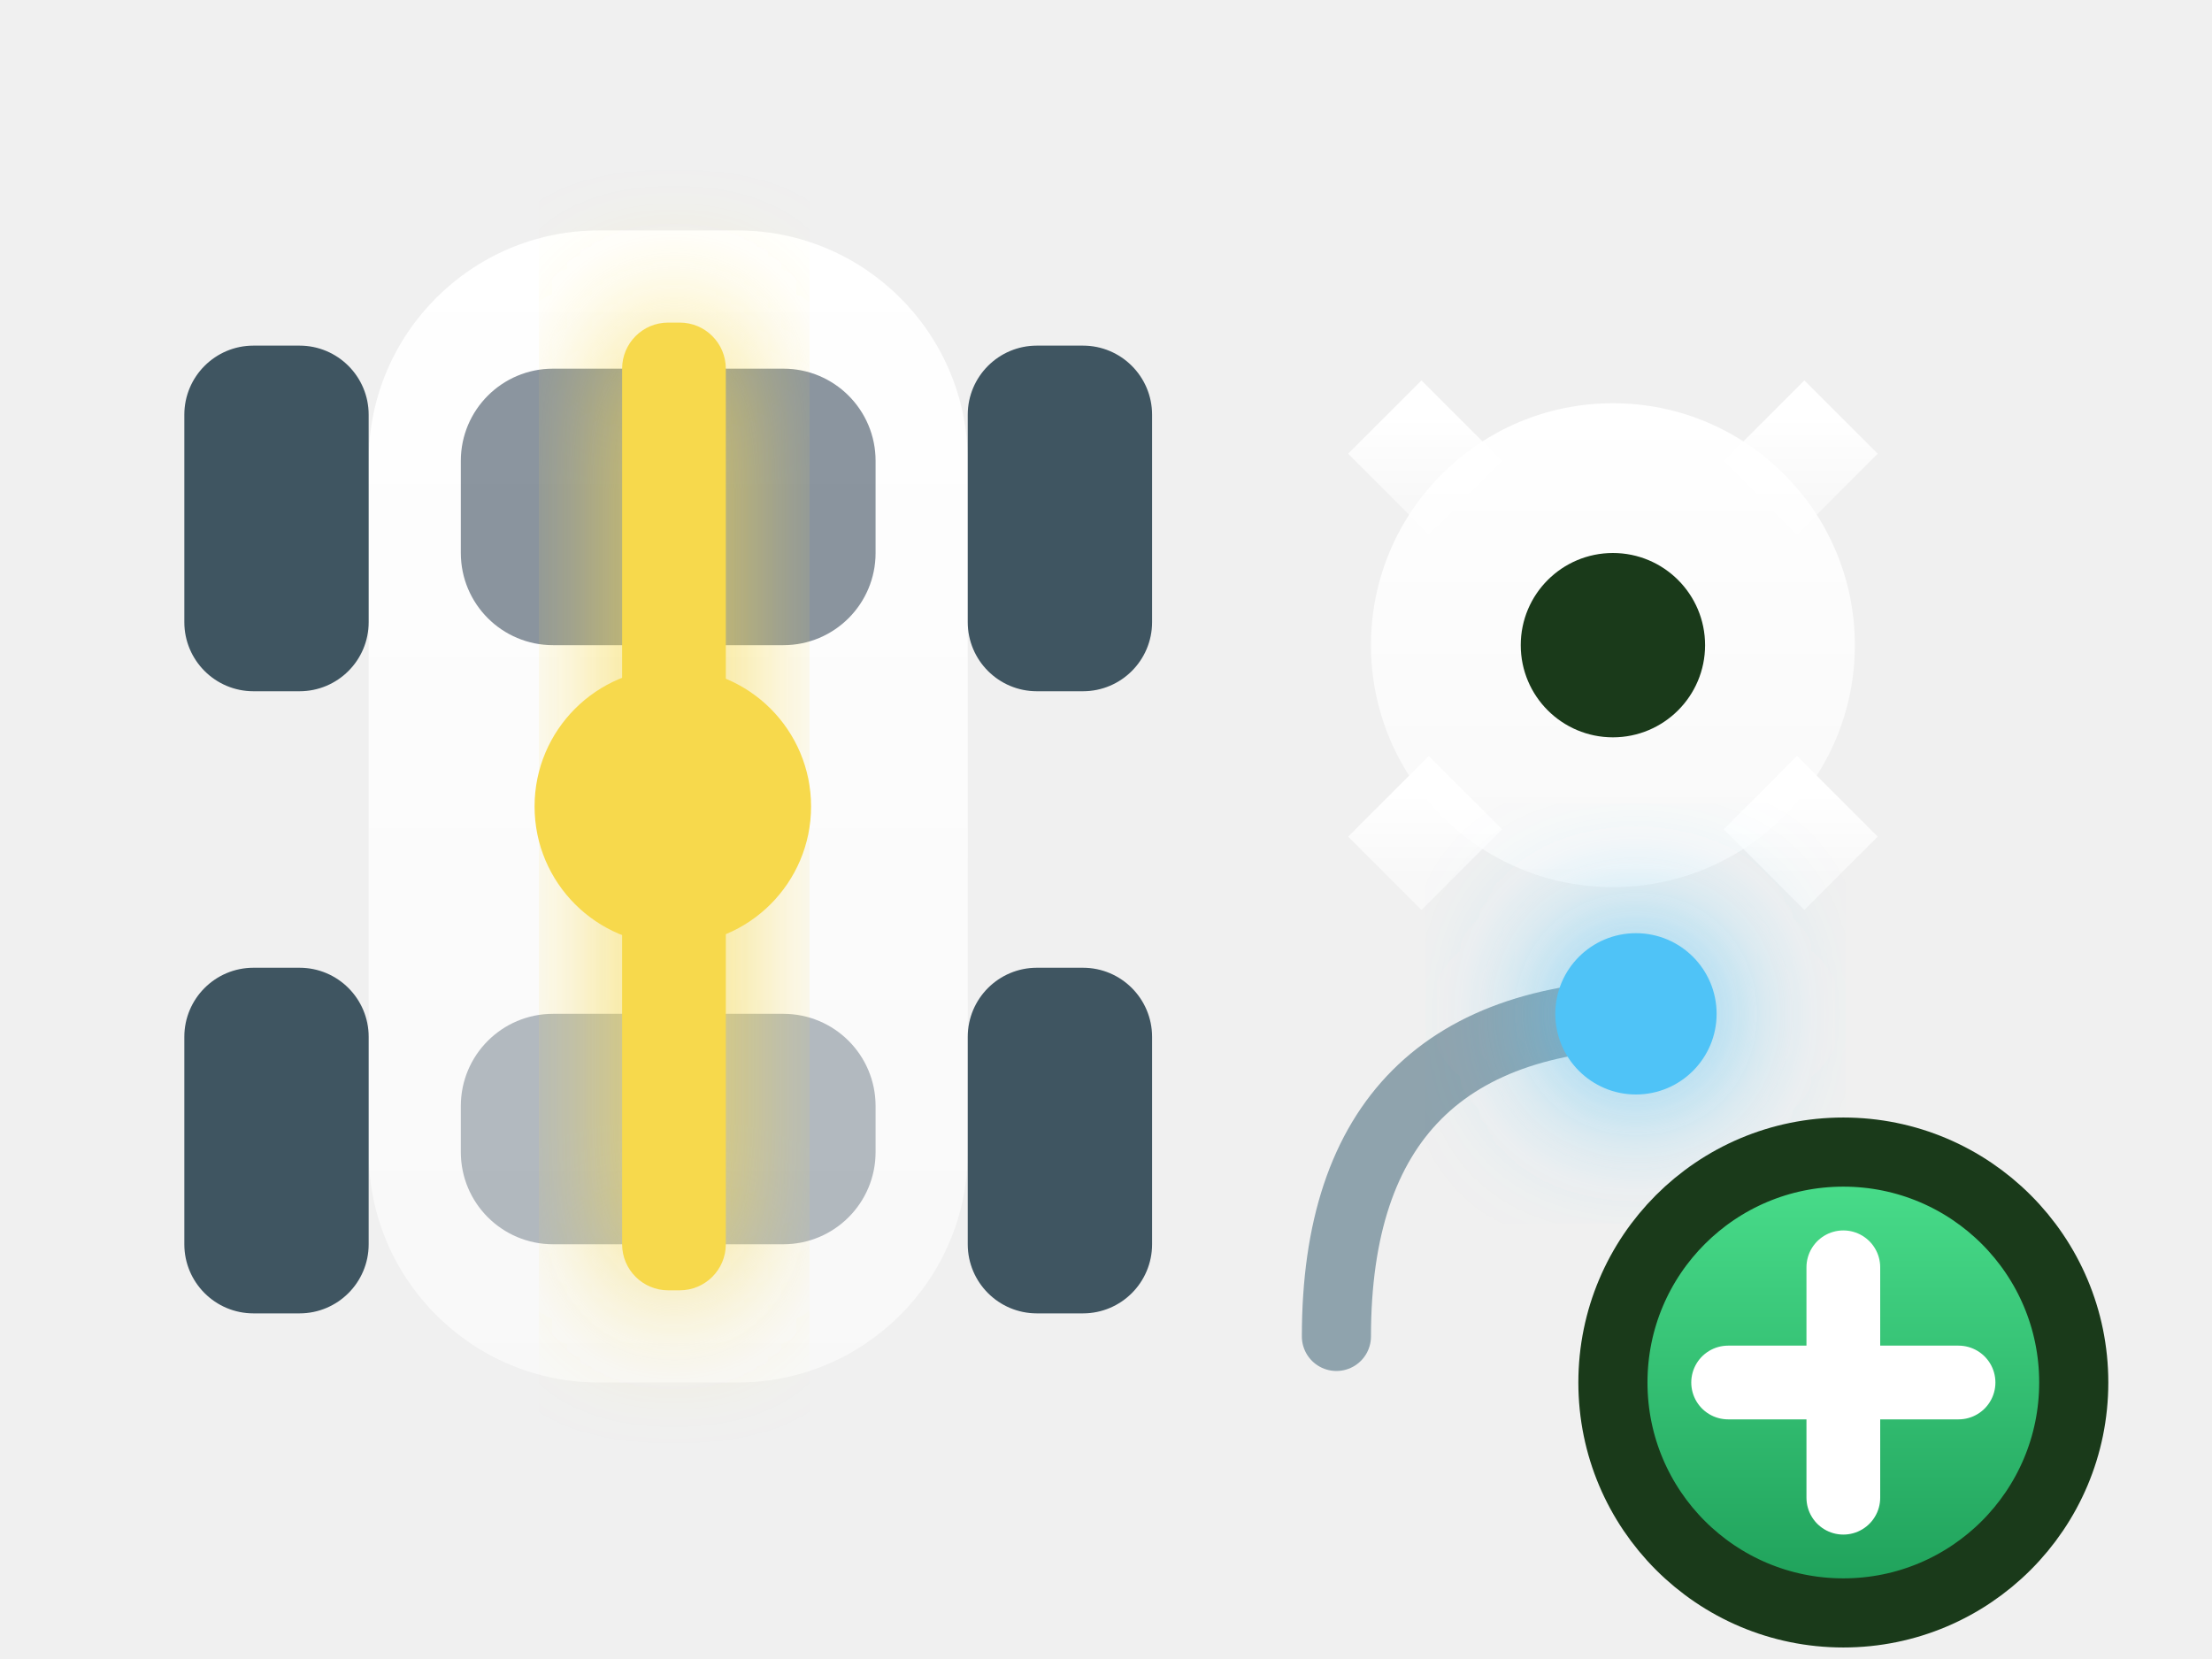
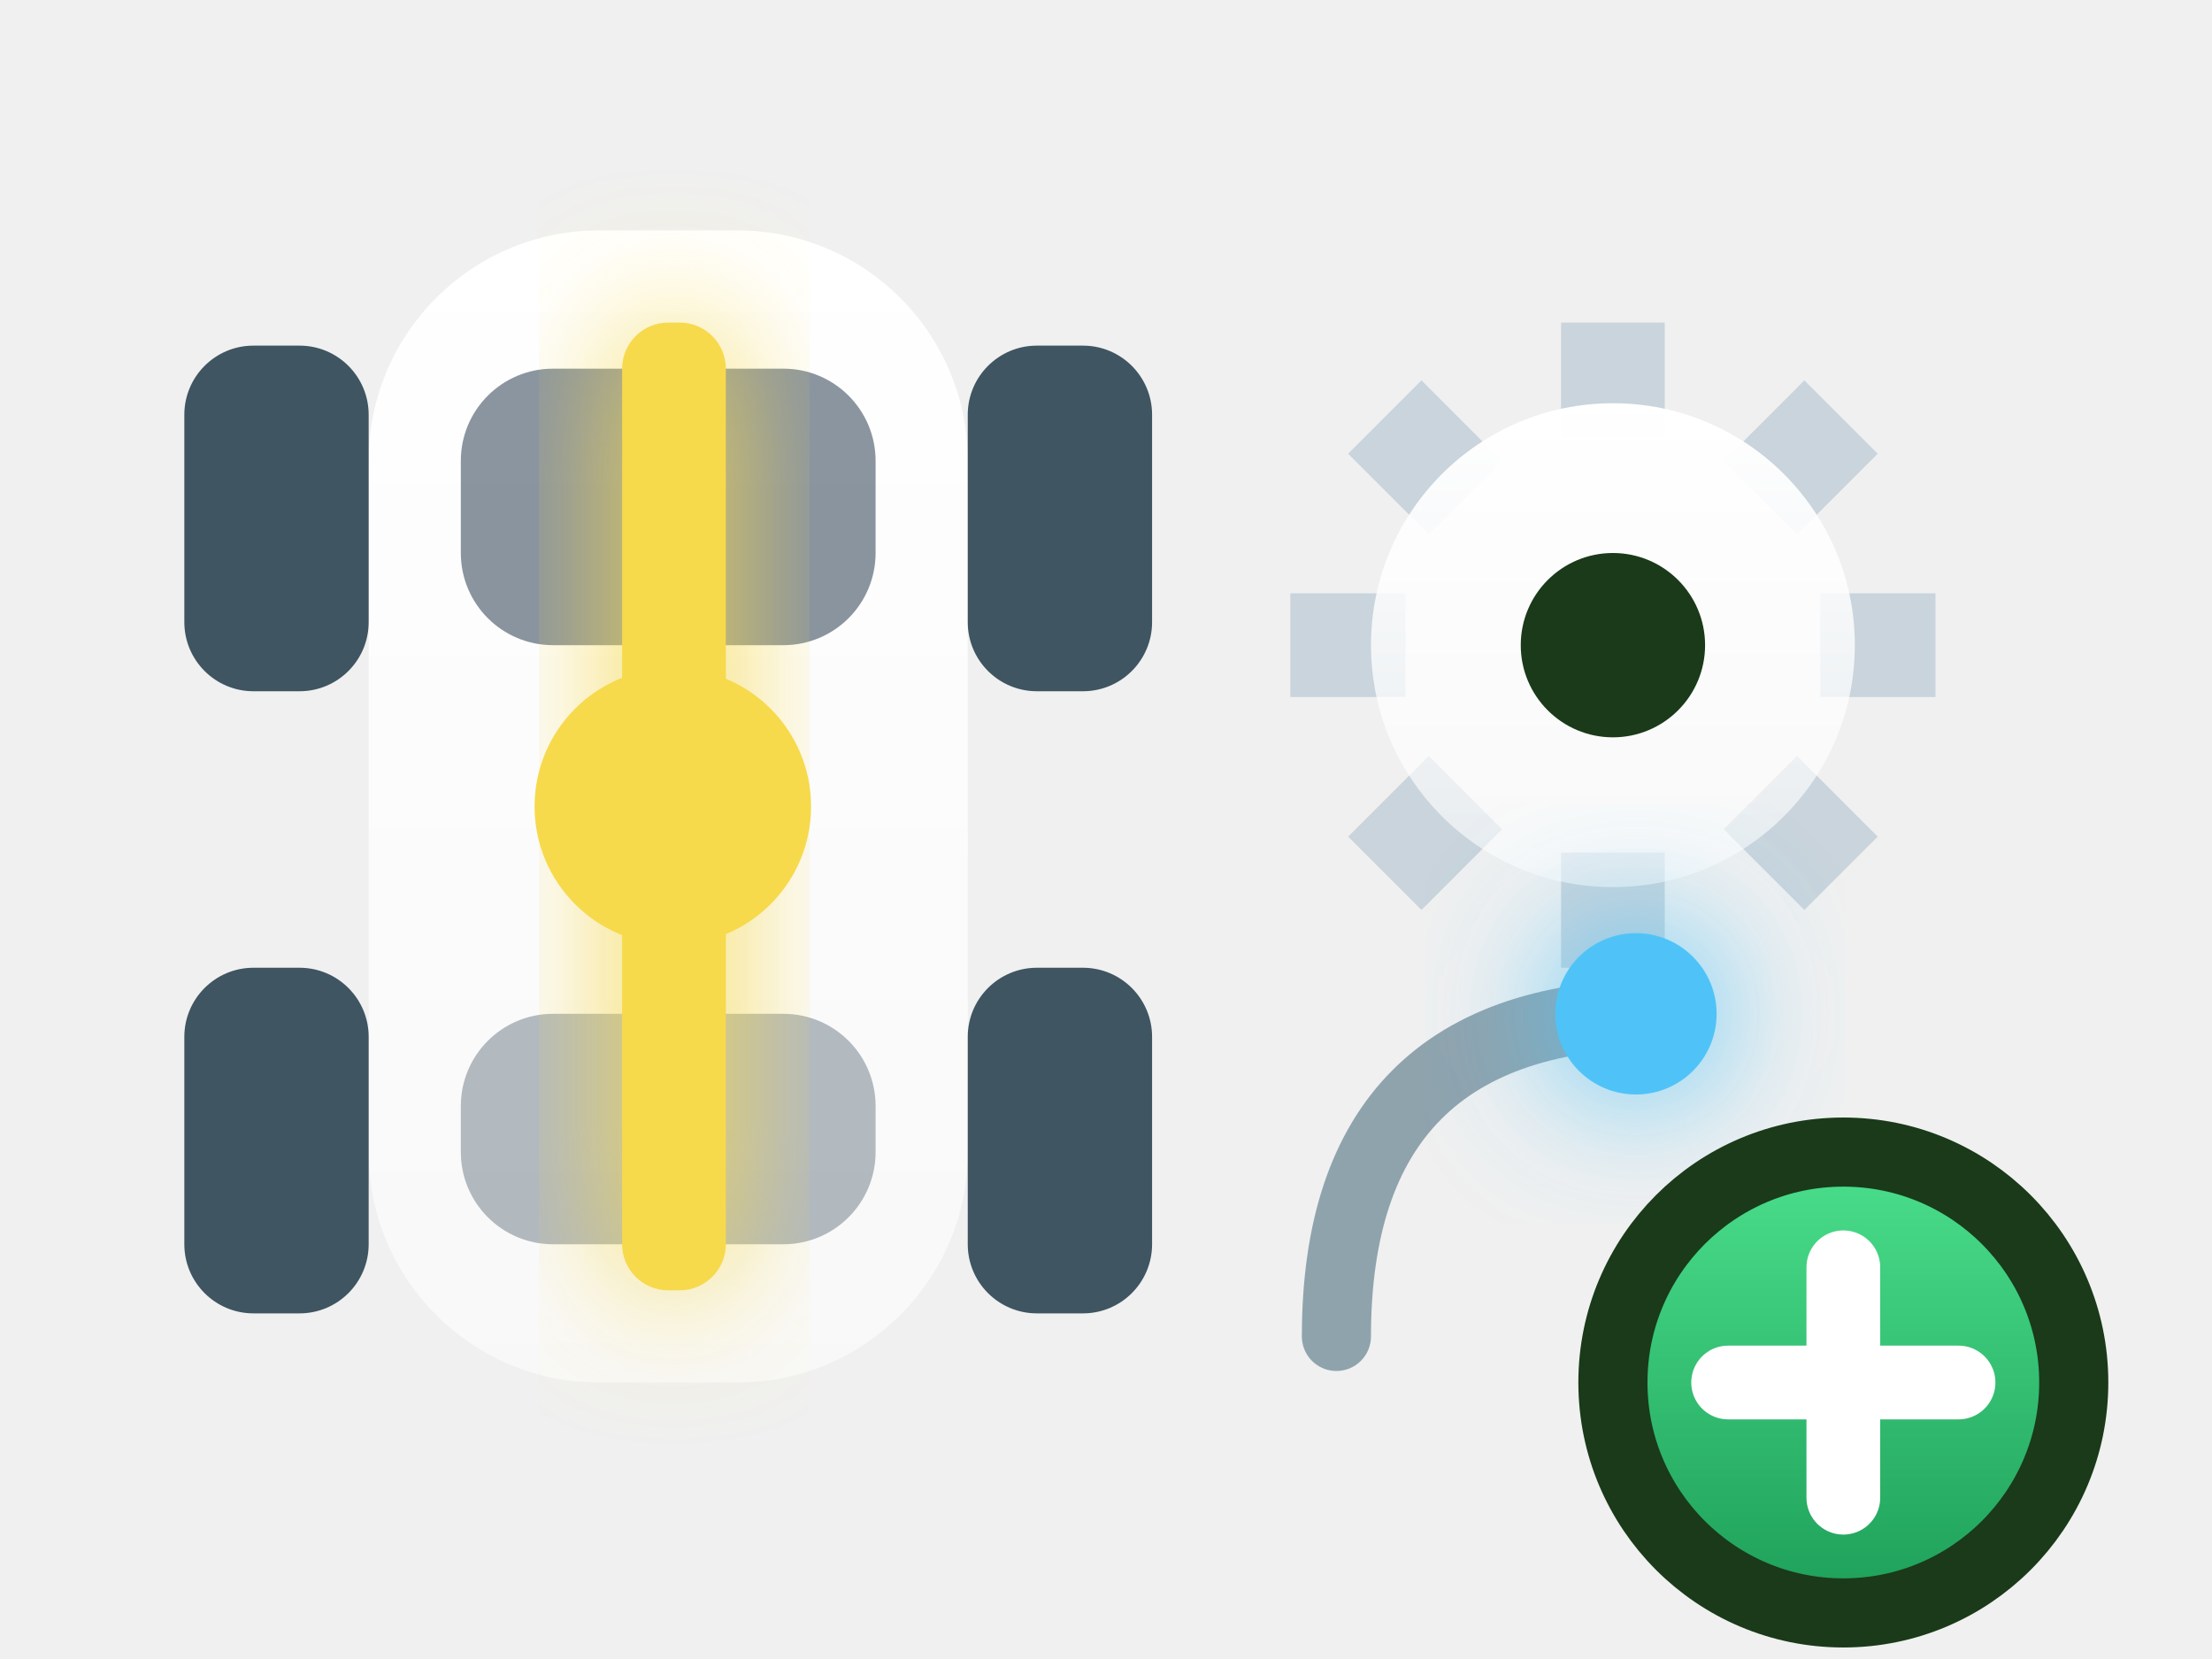
<svg xmlns="http://www.w3.org/2000/svg" viewBox="0 0 96 72">
  <defs>
    <linearGradient id="mtl" x1="0" y1="0" x2="0" y2="1">
      <stop stop-color="#ffffff" />
      <stop offset="1" stop-color="#ffffff" stop-opacity="0.55" />
    </linearGradient>
    <filter id="glow" x="-80%" y="-80%" width="260%" height="260%">
      <feGaussianBlur stdDeviation="3" />
    </filter>
    <linearGradient id="plusG" x1="0" y1="0" x2="0" y2="1">
      <stop stop-color="#4be08d" />
      <stop offset="1" stop-color="#1d9e58" />
    </linearGradient>
  </defs>
  <rect x="16" y="10" width="26" height="50" rx="10" fill="url(#mtl)" />
  <rect x="20" y="16" width="18" height="12" rx="4" fill="#2c3e50" opacity="0.55" />
  <rect x="20" y="44" width="18" height="10" rx="4" fill="#2c3e50" opacity="0.35" />
  <rect x="8" y="15" width="8" height="15" rx="3" fill="#3f5561" />
  <rect x="42" y="15" width="8" height="15" rx="3" fill="#3f5561" />
  <rect x="8" y="42" width="8" height="15" rx="3" fill="#3f5561" />
  <rect x="42" y="42" width="8" height="15" rx="3" fill="#3f5561" />
  <rect x="27" y="14" width="4.5" height="42" rx="2" fill="#f7d94c" filter="url(#glow)" />
  <rect x="27" y="14" width="4.5" height="42" rx="2" fill="#f7d94c" />
  <circle cx="29.2" cy="35" r="6" fill="#f7d94c" />
-   <line x1="79.0" y1="28.0" x2="84.0" y2="28.0" stroke="url(#mtl)" stroke-width="4.5" />
-   <line x1="76.4" y1="34.4" x2="79.9" y2="37.9" stroke="url(#mtl)" stroke-width="4.5" />
-   <line x1="70.0" y1="37.0" x2="70.0" y2="42.0" stroke="url(#mtl)" stroke-width="4.5" />
-   <line x1="63.6" y1="34.4" x2="60.1" y2="37.9" stroke="url(#mtl)" stroke-width="4.5" />
-   <line x1="61.0" y1="28.0" x2="56.0" y2="28.0" stroke="url(#mtl)" stroke-width="4.5" />
-   <line x1="63.6" y1="21.6" x2="60.1" y2="18.1" stroke="url(#mtl)" stroke-width="4.5" />
-   <line x1="70.0" y1="19.0" x2="70.0" y2="14.0" stroke="url(#mtl)" stroke-width="4.5" />
-   <line x1="76.4" y1="21.6" x2="79.9" y2="18.1" stroke="url(#mtl)" stroke-width="4.5" />
+   <line x1="79.0" y1="28.0" x2="84.0" y2="28.0" stroke="#c9d4dc" stroke-width="4.5" />
+   <line x1="76.4" y1="34.4" x2="79.9" y2="37.9" stroke="#c9d4dc" stroke-width="4.5" />
+   <line x1="70.0" y1="37.0" x2="70.0" y2="42.0" stroke="#c9d4dc" stroke-width="4.5" />
+   <line x1="63.6" y1="34.4" x2="60.1" y2="37.9" stroke="#c9d4dc" stroke-width="4.5" />
+   <line x1="61.0" y1="28.0" x2="56.0" y2="28.0" stroke="#c9d4dc" stroke-width="4.5" />
+   <line x1="63.6" y1="21.6" x2="60.1" y2="18.1" stroke="#c9d4dc" stroke-width="4.5" />
+   <line x1="70.0" y1="19.0" x2="70.0" y2="14.0" stroke="#c9d4dc" stroke-width="4.5" />
+   <line x1="76.4" y1="21.6" x2="79.9" y2="18.1" stroke="#c9d4dc" stroke-width="4.5" />
  <circle cx="70" cy="28" r="10.5" fill="url(#mtl)" />
  <circle cx="70" cy="28" r="4" fill="#1a3a1a" />
  <path d="M58 58 Q58 44 72 44" fill="none" stroke="#8fa3ad" stroke-width="3" stroke-linecap="round" />
  <circle cx="71" cy="44" r="3.5" fill="#4fc3f7" filter="url(#glow)" />
  <circle cx="71" cy="44" r="3.5" fill="#4fc3f7" />
  <circle cx="80" cy="60" r="10" fill="url(#plusG)" stroke="#1a3a1a" stroke-width="3" />
  <path d="M75 60h10M80 55v10" stroke="#ffffff" stroke-width="3.2" stroke-linecap="round" />
</svg>
